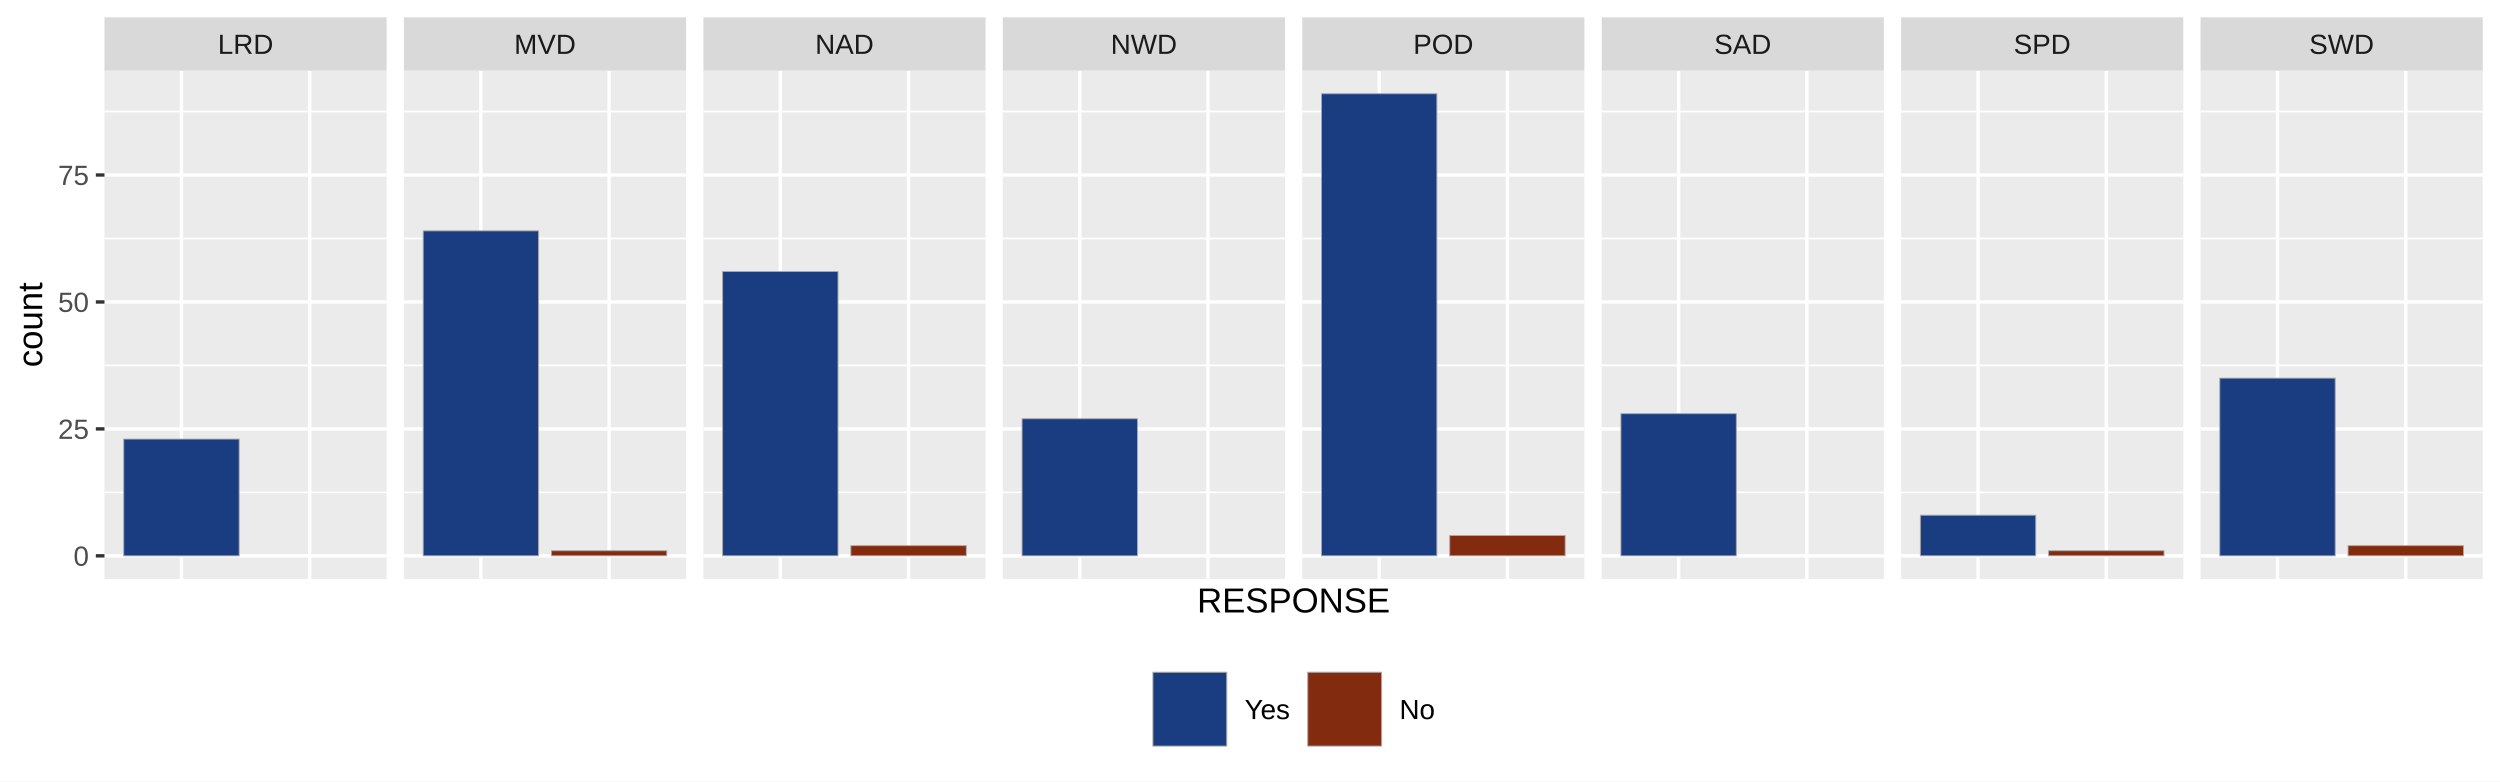
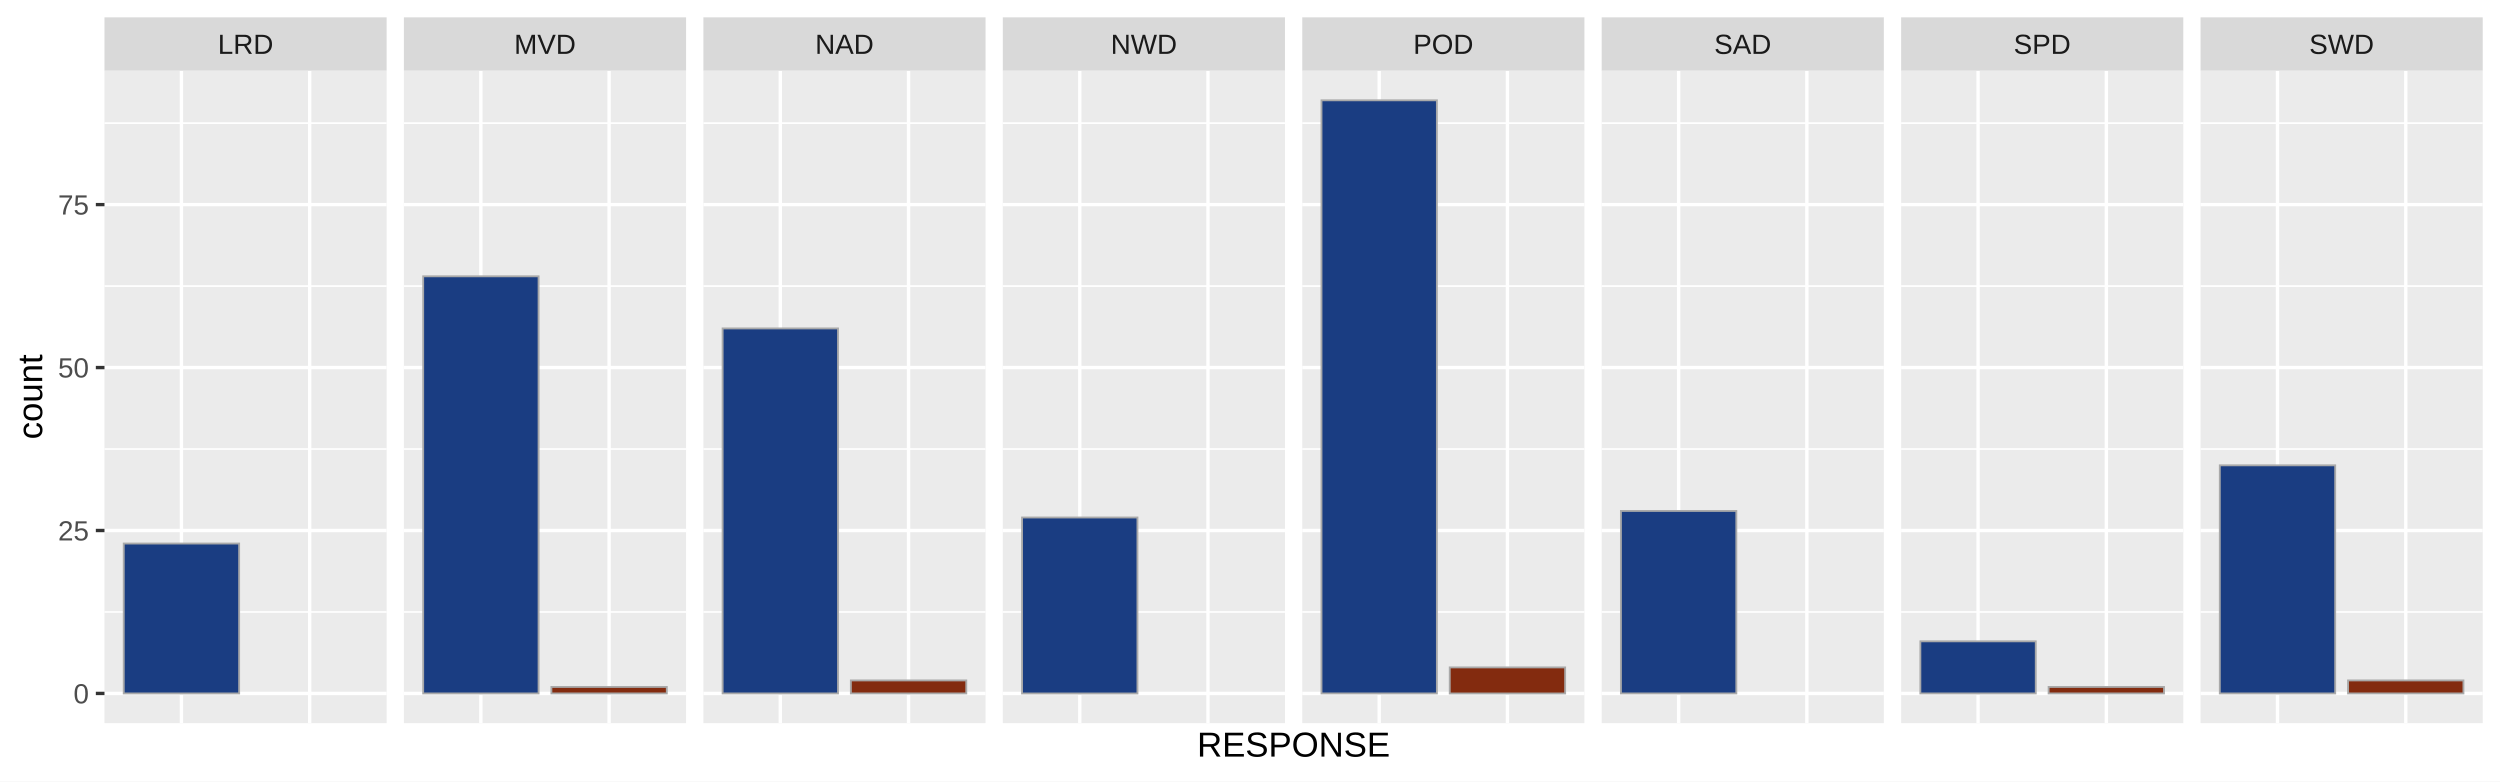
<svg xmlns="http://www.w3.org/2000/svg" width="576.00pt" height="180.00pt" viewBox="0 0 576.00 180.00">
  <g class="svglite">
    <defs>
      <style type="text/css">
    .svglite line, .svglite polyline, .svglite polygon, .svglite path, .svglite rect, .svglite circle {
      fill: none;
      stroke: #000000;
      stroke-linecap: round;
      stroke-linejoin: round;
      stroke-miterlimit: 10.00;
    }
    .svglite text {
      white-space: pre;
    }
    .svglite g.glyphgroup path {
      fill: inherit;
      stroke: none;
    }
  </style>
    </defs>
    <rect width="100%" height="100%" style="stroke: none; fill: #FFFFFF;" />
    <defs>
      <clipPath id="cpMC4wMHw1NzYuMDB8MC4wMHwxODAuMDA=">
        <rect x="0.00" y="0.00" width="576.00" height="180.00" />
      </clipPath>
    </defs>
    <g clip-path="url(#cpMC4wMHw1NzYuMDB8MC4wMHwxODAuMDA=)">
      <rect x="-0" y="0" width="576.00" height="180.00" style="stroke-width: 0.78; stroke: #FFFFFF; fill: #FFFFFF;" />
    </g>
    <defs>
-       <clipPath id="cpMjQuMDd8ODkuMDh8MTYuMjh8MTMzLjM5">
-         <rect x="24.07" y="16.28" width="65.01" height="117.11" />
-       </clipPath>
-     </defs>
-     <g clip-path="url(#cpMjQuMDd8ODkuMDh8MTYuMjh8MTMzLjM5)">
-       <rect x="24.07" y="16.28" width="65.01" height="117.11" style="stroke-width: 0.78; stroke: none; fill: #EBEBEB;" />
-       <polyline points="24.07,113.44 89.08,113.44 " style="stroke-width: 0.39; stroke: #FFFFFF; stroke-linecap: butt;" />
-       <polyline points="24.07,84.19 89.08,84.19 " style="stroke-width: 0.39; stroke: #FFFFFF; stroke-linecap: butt;" />
-       <polyline points="24.07,54.94 89.08,54.94 " style="stroke-width: 0.39; stroke: #FFFFFF; stroke-linecap: butt;" />
-       <polyline points="24.07,25.70 89.08,25.70 " style="stroke-width: 0.39; stroke: #FFFFFF; stroke-linecap: butt;" />
-       <polyline points="24.07,128.06 89.08,128.06 " style="stroke-width: 0.78; stroke: #FFFFFF; stroke-linecap: butt;" />
-       <polyline points="24.07,98.82 89.08,98.82 " style="stroke-width: 0.78; stroke: #FFFFFF; stroke-linecap: butt;" />
-       <polyline points="24.07,69.57 89.08,69.57 " style="stroke-width: 0.78; stroke: #FFFFFF; stroke-linecap: butt;" />
-       <polyline points="24.07,40.32 89.08,40.32 " style="stroke-width: 0.78; stroke: #FFFFFF; stroke-linecap: butt;" />
-       <polyline points="41.80,133.39 41.80,16.28 " style="stroke-width: 0.78; stroke: #FFFFFF; stroke-linecap: butt;" />
-       <polyline points="71.35,133.39 71.35,16.28 " style="stroke-width: 0.78; stroke: #FFFFFF; stroke-linecap: butt;" />
-       <rect x="28.51" y="101.16" width="26.59" height="26.91" style="stroke-width: 0.21; stroke: #A9A9A9; stroke-linecap: butt; stroke-linejoin: miter; fill: #1A3D82;" />
-     </g>
-     <g clip-path="url(#cpMC4wMHw1NzYuMDB8MC4wMHwxODAuMDA=)">
- </g>
-     <defs>
-       <clipPath id="cpOTMuMDZ8MTU4LjA3fDE2LjI4fDEzMy4zOQ==">
-         <rect x="93.06" y="16.28" width="65.01" height="117.11" />
-       </clipPath>
-     </defs>
-     <g clip-path="url(#cpOTMuMDZ8MTU4LjA3fDE2LjI4fDEzMy4zOQ==)">
-       <rect x="93.06" y="16.28" width="65.01" height="117.11" style="stroke-width: 0.78; stroke: none; fill: #EBEBEB;" />
-       <polyline points="93.06,113.44 158.07,113.44 " style="stroke-width: 0.39; stroke: #FFFFFF; stroke-linecap: butt;" />
-       <polyline points="93.06,84.19 158.07,84.19 " style="stroke-width: 0.39; stroke: #FFFFFF; stroke-linecap: butt;" />
-       <polyline points="93.06,54.94 158.07,54.94 " style="stroke-width: 0.39; stroke: #FFFFFF; stroke-linecap: butt;" />
-       <polyline points="93.06,25.70 158.07,25.70 " style="stroke-width: 0.39; stroke: #FFFFFF; stroke-linecap: butt;" />
-       <polyline points="93.06,128.06 158.07,128.06 " style="stroke-width: 0.78; stroke: #FFFFFF; stroke-linecap: butt;" />
-       <polyline points="93.06,98.82 158.07,98.82 " style="stroke-width: 0.78; stroke: #FFFFFF; stroke-linecap: butt;" />
-       <polyline points="93.06,69.57 158.07,69.57 " style="stroke-width: 0.78; stroke: #FFFFFF; stroke-linecap: butt;" />
-       <polyline points="93.06,40.32 158.07,40.32 " style="stroke-width: 0.78; stroke: #FFFFFF; stroke-linecap: butt;" />
-       <polyline points="110.79,133.39 110.79,16.28 " style="stroke-width: 0.78; stroke: #FFFFFF; stroke-linecap: butt;" />
-       <polyline points="140.34,133.39 140.34,16.28 " style="stroke-width: 0.78; stroke: #FFFFFF; stroke-linecap: butt;" />
-       <rect x="97.50" y="53.19" width="26.59" height="74.87" style="stroke-width: 0.21; stroke: #A9A9A9; stroke-linecap: butt; stroke-linejoin: miter; fill: #1A3D82;" />
-       <rect x="127.04" y="126.89" width="26.59" height="1.17" style="stroke-width: 0.21; stroke: #A9A9A9; stroke-linecap: butt; stroke-linejoin: miter; fill: #832B0F;" />
-     </g>
-     <g clip-path="url(#cpMC4wMHw1NzYuMDB8MC4wMHwxODAuMDA=)">
- </g>
-     <defs>
-       <clipPath id="cpMTYyLjA2fDIyNy4wNnwxNi4yOHwxMzMuMzk=">
-         <rect x="162.06" y="16.28" width="65.01" height="117.11" />
-       </clipPath>
-     </defs>
-     <g clip-path="url(#cpMTYyLjA2fDIyNy4wNnwxNi4yOHwxMzMuMzk=)">
-       <rect x="162.06" y="16.28" width="65.01" height="117.11" style="stroke-width: 0.78; stroke: none; fill: #EBEBEB;" />
-       <polyline points="162.06,113.44 227.06,113.44 " style="stroke-width: 0.39; stroke: #FFFFFF; stroke-linecap: butt;" />
-       <polyline points="162.06,84.19 227.06,84.19 " style="stroke-width: 0.39; stroke: #FFFFFF; stroke-linecap: butt;" />
-       <polyline points="162.06,54.94 227.06,54.94 " style="stroke-width: 0.39; stroke: #FFFFFF; stroke-linecap: butt;" />
-       <polyline points="162.06,25.70 227.06,25.70 " style="stroke-width: 0.39; stroke: #FFFFFF; stroke-linecap: butt;" />
-       <polyline points="162.06,128.06 227.06,128.06 " style="stroke-width: 0.78; stroke: #FFFFFF; stroke-linecap: butt;" />
-       <polyline points="162.06,98.82 227.06,98.82 " style="stroke-width: 0.78; stroke: #FFFFFF; stroke-linecap: butt;" />
-       <polyline points="162.06,69.57 227.06,69.57 " style="stroke-width: 0.78; stroke: #FFFFFF; stroke-linecap: butt;" />
-       <polyline points="162.06,40.32 227.06,40.32 " style="stroke-width: 0.78; stroke: #FFFFFF; stroke-linecap: butt;" />
-       <polyline points="179.78,133.39 179.78,16.28 " style="stroke-width: 0.78; stroke: #FFFFFF; stroke-linecap: butt;" />
-       <polyline points="209.33,133.39 209.33,16.28 " style="stroke-width: 0.78; stroke: #FFFFFF; stroke-linecap: butt;" />
-       <rect x="166.49" y="62.55" width="26.59" height="65.51" style="stroke-width: 0.21; stroke: #A9A9A9; stroke-linecap: butt; stroke-linejoin: miter; fill: #1A3D82;" />
-       <rect x="196.04" y="125.72" width="26.59" height="2.34" style="stroke-width: 0.21; stroke: #A9A9A9; stroke-linecap: butt; stroke-linejoin: miter; fill: #832B0F;" />
-     </g>
-     <g clip-path="url(#cpMC4wMHw1NzYuMDB8MC4wMHwxODAuMDA=)">
- </g>
-     <defs>
-       <clipPath id="cpMjMxLjA1fDI5Ni4wNXwxNi4yOHwxMzMuMzk=">
-         <rect x="231.05" y="16.28" width="65.01" height="117.11" />
-       </clipPath>
-     </defs>
-     <g clip-path="url(#cpMjMxLjA1fDI5Ni4wNXwxNi4yOHwxMzMuMzk=)">
-       <rect x="231.05" y="16.28" width="65.01" height="117.11" style="stroke-width: 0.78; stroke: none; fill: #EBEBEB;" />
-       <polyline points="231.05,113.44 296.05,113.44 " style="stroke-width: 0.39; stroke: #FFFFFF; stroke-linecap: butt;" />
-       <polyline points="231.05,84.19 296.05,84.19 " style="stroke-width: 0.39; stroke: #FFFFFF; stroke-linecap: butt;" />
-       <polyline points="231.05,54.94 296.05,54.94 " style="stroke-width: 0.39; stroke: #FFFFFF; stroke-linecap: butt;" />
-       <polyline points="231.05,25.70 296.05,25.70 " style="stroke-width: 0.39; stroke: #FFFFFF; stroke-linecap: butt;" />
-       <polyline points="231.05,128.06 296.05,128.06 " style="stroke-width: 0.78; stroke: #FFFFFF; stroke-linecap: butt;" />
-       <polyline points="231.05,98.82 296.05,98.82 " style="stroke-width: 0.78; stroke: #FFFFFF; stroke-linecap: butt;" />
-       <polyline points="231.05,69.57 296.05,69.57 " style="stroke-width: 0.78; stroke: #FFFFFF; stroke-linecap: butt;" />
-       <polyline points="231.05,40.32 296.05,40.32 " style="stroke-width: 0.78; stroke: #FFFFFF; stroke-linecap: butt;" />
-       <polyline points="248.78,133.39 248.78,16.28 " style="stroke-width: 0.78; stroke: #FFFFFF; stroke-linecap: butt;" />
-       <polyline points="278.32,133.39 278.32,16.28 " style="stroke-width: 0.78; stroke: #FFFFFF; stroke-linecap: butt;" />
-       <rect x="235.48" y="96.48" width="26.59" height="31.59" style="stroke-width: 0.21; stroke: #A9A9A9; stroke-linecap: butt; stroke-linejoin: miter; fill: #1A3D82;" />
-     </g>
-     <g clip-path="url(#cpMC4wMHw1NzYuMDB8MC4wMHwxODAuMDA=)">
- </g>
-     <defs>
-       <clipPath id="cpMzAwLjA0fDM2NS4wNHwxNi4yOHwxMzMuMzk=">
-         <rect x="300.04" y="16.28" width="65.01" height="117.11" />
-       </clipPath>
-     </defs>
-     <g clip-path="url(#cpMzAwLjA0fDM2NS4wNHwxNi4yOHwxMzMuMzk=)">
-       <rect x="300.04" y="16.28" width="65.01" height="117.11" style="stroke-width: 0.78; stroke: none; fill: #EBEBEB;" />
-       <polyline points="300.04,113.44 365.04,113.44 " style="stroke-width: 0.39; stroke: #FFFFFF; stroke-linecap: butt;" />
-       <polyline points="300.04,84.19 365.04,84.19 " style="stroke-width: 0.39; stroke: #FFFFFF; stroke-linecap: butt;" />
-       <polyline points="300.04,54.94 365.04,54.94 " style="stroke-width: 0.39; stroke: #FFFFFF; stroke-linecap: butt;" />
-       <polyline points="300.04,25.70 365.04,25.70 " style="stroke-width: 0.39; stroke: #FFFFFF; stroke-linecap: butt;" />
-       <polyline points="300.04,128.06 365.04,128.06 " style="stroke-width: 0.78; stroke: #FFFFFF; stroke-linecap: butt;" />
-       <polyline points="300.04,98.82 365.04,98.82 " style="stroke-width: 0.78; stroke: #FFFFFF; stroke-linecap: butt;" />
-       <polyline points="300.04,69.57 365.04,69.57 " style="stroke-width: 0.78; stroke: #FFFFFF; stroke-linecap: butt;" />
-       <polyline points="300.04,40.32 365.04,40.32 " style="stroke-width: 0.78; stroke: #FFFFFF; stroke-linecap: butt;" />
-       <polyline points="317.77,133.39 317.77,16.28 " style="stroke-width: 0.78; stroke: #FFFFFF; stroke-linecap: butt;" />
-       <polyline points="347.31,133.39 347.31,16.28 " style="stroke-width: 0.78; stroke: #FFFFFF; stroke-linecap: butt;" />
-       <rect x="304.47" y="21.60" width="26.59" height="106.46" style="stroke-width: 0.21; stroke: #A9A9A9; stroke-linecap: butt; stroke-linejoin: miter; fill: #1A3D82;" />
-       <rect x="334.02" y="123.38" width="26.59" height="4.68" style="stroke-width: 0.21; stroke: #A9A9A9; stroke-linecap: butt; stroke-linejoin: miter; fill: #832B0F;" />
-     </g>
-     <g clip-path="url(#cpMC4wMHw1NzYuMDB8MC4wMHwxODAuMDA=)">
- </g>
-     <defs>
-       <clipPath id="cpMzY5LjAzfDQzNC4wM3wxNi4yOHwxMzMuMzk=">
-         <rect x="369.03" y="16.28" width="65.01" height="117.11" />
-       </clipPath>
-     </defs>
-     <g clip-path="url(#cpMzY5LjAzfDQzNC4wM3wxNi4yOHwxMzMuMzk=)">
-       <rect x="369.03" y="16.28" width="65.01" height="117.11" style="stroke-width: 0.78; stroke: none; fill: #EBEBEB;" />
-       <polyline points="369.03,113.44 434.03,113.44 " style="stroke-width: 0.39; stroke: #FFFFFF; stroke-linecap: butt;" />
-       <polyline points="369.03,84.19 434.03,84.19 " style="stroke-width: 0.39; stroke: #FFFFFF; stroke-linecap: butt;" />
-       <polyline points="369.03,54.94 434.03,54.94 " style="stroke-width: 0.39; stroke: #FFFFFF; stroke-linecap: butt;" />
-       <polyline points="369.03,25.70 434.03,25.70 " style="stroke-width: 0.39; stroke: #FFFFFF; stroke-linecap: butt;" />
-       <polyline points="369.03,128.06 434.03,128.06 " style="stroke-width: 0.78; stroke: #FFFFFF; stroke-linecap: butt;" />
-       <polyline points="369.03,98.82 434.03,98.82 " style="stroke-width: 0.78; stroke: #FFFFFF; stroke-linecap: butt;" />
-       <polyline points="369.03,69.57 434.03,69.57 " style="stroke-width: 0.78; stroke: #FFFFFF; stroke-linecap: butt;" />
-       <polyline points="369.03,40.32 434.03,40.32 " style="stroke-width: 0.78; stroke: #FFFFFF; stroke-linecap: butt;" />
-       <polyline points="386.76,133.39 386.76,16.28 " style="stroke-width: 0.78; stroke: #FFFFFF; stroke-linecap: butt;" />
-       <polyline points="416.30,133.39 416.30,16.28 " style="stroke-width: 0.78; stroke: #FFFFFF; stroke-linecap: butt;" />
-       <rect x="373.46" y="95.31" width="26.59" height="32.76" style="stroke-width: 0.21; stroke: #A9A9A9; stroke-linecap: butt; stroke-linejoin: miter; fill: #1A3D82;" />
-     </g>
-     <g clip-path="url(#cpMC4wMHw1NzYuMDB8MC4wMHwxODAuMDA=)">
- </g>
-     <defs>
-       <clipPath id="cpNDM4LjAyfDUwMy4wMnwxNi4yOHwxMzMuMzk=">
-         <rect x="438.02" y="16.28" width="65.01" height="117.11" />
-       </clipPath>
-     </defs>
-     <g clip-path="url(#cpNDM4LjAyfDUwMy4wMnwxNi4yOHwxMzMuMzk=)">
-       <rect x="438.02" y="16.28" width="65.01" height="117.11" style="stroke-width: 0.78; stroke: none; fill: #EBEBEB;" />
-       <polyline points="438.02,113.44 503.02,113.44 " style="stroke-width: 0.39; stroke: #FFFFFF; stroke-linecap: butt;" />
-       <polyline points="438.02,84.19 503.02,84.19 " style="stroke-width: 0.39; stroke: #FFFFFF; stroke-linecap: butt;" />
-       <polyline points="438.02,54.94 503.02,54.94 " style="stroke-width: 0.39; stroke: #FFFFFF; stroke-linecap: butt;" />
-       <polyline points="438.02,25.70 503.02,25.70 " style="stroke-width: 0.39; stroke: #FFFFFF; stroke-linecap: butt;" />
-       <polyline points="438.02,128.06 503.02,128.06 " style="stroke-width: 0.78; stroke: #FFFFFF; stroke-linecap: butt;" />
-       <polyline points="438.02,98.82 503.02,98.82 " style="stroke-width: 0.78; stroke: #FFFFFF; stroke-linecap: butt;" />
-       <polyline points="438.02,69.57 503.02,69.57 " style="stroke-width: 0.78; stroke: #FFFFFF; stroke-linecap: butt;" />
-       <polyline points="438.02,40.32 503.02,40.32 " style="stroke-width: 0.78; stroke: #FFFFFF; stroke-linecap: butt;" />
-       <polyline points="455.75,133.39 455.75,16.28 " style="stroke-width: 0.78; stroke: #FFFFFF; stroke-linecap: butt;" />
-       <polyline points="485.30,133.39 485.30,16.28 " style="stroke-width: 0.78; stroke: #FFFFFF; stroke-linecap: butt;" />
-       <rect x="442.45" y="118.70" width="26.59" height="9.36" style="stroke-width: 0.21; stroke: #A9A9A9; stroke-linecap: butt; stroke-linejoin: miter; fill: #1A3D82;" />
-       <rect x="472.00" y="126.89" width="26.59" height="1.17" style="stroke-width: 0.21; stroke: #A9A9A9; stroke-linecap: butt; stroke-linejoin: miter; fill: #832B0F;" />
-     </g>
-     <g clip-path="url(#cpMC4wMHw1NzYuMDB8MC4wMHwxODAuMDA=)">
- </g>
-     <defs>
-       <clipPath id="cpNTA3LjAxfDU3Mi4wMXwxNi4yOHwxMzMuMzk=">
-         <rect x="507.01" y="16.28" width="65.01" height="117.11" />
-       </clipPath>
-     </defs>
-     <g clip-path="url(#cpNTA3LjAxfDU3Mi4wMXwxNi4yOHwxMzMuMzk=)">
-       <rect x="507.01" y="16.28" width="65.01" height="117.11" style="stroke-width: 0.78; stroke: none; fill: #EBEBEB;" />
-       <polyline points="507.01,113.44 572.01,113.44 " style="stroke-width: 0.39; stroke: #FFFFFF; stroke-linecap: butt;" />
-       <polyline points="507.01,84.19 572.01,84.19 " style="stroke-width: 0.39; stroke: #FFFFFF; stroke-linecap: butt;" />
-       <polyline points="507.01,54.94 572.01,54.94 " style="stroke-width: 0.39; stroke: #FFFFFF; stroke-linecap: butt;" />
-       <polyline points="507.01,25.70 572.01,25.70 " style="stroke-width: 0.39; stroke: #FFFFFF; stroke-linecap: butt;" />
-       <polyline points="507.01,128.06 572.01,128.06 " style="stroke-width: 0.78; stroke: #FFFFFF; stroke-linecap: butt;" />
-       <polyline points="507.01,98.82 572.01,98.82 " style="stroke-width: 0.78; stroke: #FFFFFF; stroke-linecap: butt;" />
-       <polyline points="507.01,69.57 572.01,69.57 " style="stroke-width: 0.78; stroke: #FFFFFF; stroke-linecap: butt;" />
-       <polyline points="507.01,40.32 572.01,40.32 " style="stroke-width: 0.78; stroke: #FFFFFF; stroke-linecap: butt;" />
-       <polyline points="524.74,133.39 524.74,16.28 " style="stroke-width: 0.78; stroke: #FFFFFF; stroke-linecap: butt;" />
-       <polyline points="554.29,133.39 554.29,16.28 " style="stroke-width: 0.78; stroke: #FFFFFF; stroke-linecap: butt;" />
-       <rect x="511.44" y="87.12" width="26.59" height="40.95" style="stroke-width: 0.21; stroke: #A9A9A9; stroke-linecap: butt; stroke-linejoin: miter; fill: #1A3D82;" />
-       <rect x="540.99" y="125.72" width="26.59" height="2.34" style="stroke-width: 0.21; stroke: #A9A9A9; stroke-linecap: butt; stroke-linejoin: miter; fill: #832B0F;" />
+       <clipPath id="cpMjQuMDd8ODkuMDh8MTYuMjh8MTY2LjYx">
+         <rect x="24.07" y="16.28" width="65.01" height="150.33" />
+       </clipPath>
+     </defs>
+     <g clip-path="url(#cpMjQuMDd8ODkuMDh8MTYuMjh8MTY2LjYx)">
+       <rect x="24.07" y="16.28" width="65.01" height="150.33" style="stroke-width: 0.78; stroke: none; fill: #EBEBEB;" />
+       <polyline points="24.07,141.00 89.08,141.00 " style="stroke-width: 0.39; stroke: #FFFFFF; stroke-linecap: butt;" />
+       <polyline points="24.07,103.46 89.08,103.46 " style="stroke-width: 0.39; stroke: #FFFFFF; stroke-linecap: butt;" />
+       <polyline points="24.07,65.91 89.08,65.91 " style="stroke-width: 0.39; stroke: #FFFFFF; stroke-linecap: butt;" />
+       <polyline points="24.07,28.37 89.08,28.37 " style="stroke-width: 0.39; stroke: #FFFFFF; stroke-linecap: butt;" />
+       <polyline points="24.07,159.77 89.08,159.77 " style="stroke-width: 0.78; stroke: #FFFFFF; stroke-linecap: butt;" />
+       <polyline points="24.07,122.23 89.08,122.23 " style="stroke-width: 0.78; stroke: #FFFFFF; stroke-linecap: butt;" />
+       <polyline points="24.07,84.69 89.08,84.69 " style="stroke-width: 0.78; stroke: #FFFFFF; stroke-linecap: butt;" />
+       <polyline points="24.07,47.14 89.08,47.14 " style="stroke-width: 0.78; stroke: #FFFFFF; stroke-linecap: butt;" />
+       <polyline points="41.80,166.61 41.80,16.28 " style="stroke-width: 0.78; stroke: #FFFFFF; stroke-linecap: butt;" />
+       <polyline points="71.35,166.61 71.35,16.28 " style="stroke-width: 0.78; stroke: #FFFFFF; stroke-linecap: butt;" />
+       <rect x="28.51" y="125.23" width="26.59" height="34.54" style="stroke-width: 0.43; stroke: #A9A9A9; stroke-linecap: butt; stroke-linejoin: miter; fill: #1A3D82;" />
+     </g>
+     <g clip-path="url(#cpMC4wMHw1NzYuMDB8MC4wMHwxODAuMDA=)">
+ </g>
+     <defs>
+       <clipPath id="cpOTMuMDZ8MTU4LjA3fDE2LjI4fDE2Ni42MQ==">
+         <rect x="93.06" y="16.28" width="65.01" height="150.33" />
+       </clipPath>
+     </defs>
+     <g clip-path="url(#cpOTMuMDZ8MTU4LjA3fDE2LjI4fDE2Ni42MQ==)">
+       <rect x="93.06" y="16.28" width="65.01" height="150.33" style="stroke-width: 0.78; stroke: none; fill: #EBEBEB;" />
+       <polyline points="93.06,141.00 158.07,141.00 " style="stroke-width: 0.39; stroke: #FFFFFF; stroke-linecap: butt;" />
+       <polyline points="93.06,103.46 158.07,103.46 " style="stroke-width: 0.39; stroke: #FFFFFF; stroke-linecap: butt;" />
+       <polyline points="93.06,65.91 158.07,65.91 " style="stroke-width: 0.39; stroke: #FFFFFF; stroke-linecap: butt;" />
+       <polyline points="93.06,28.37 158.07,28.37 " style="stroke-width: 0.39; stroke: #FFFFFF; stroke-linecap: butt;" />
+       <polyline points="93.06,159.77 158.07,159.77 " style="stroke-width: 0.78; stroke: #FFFFFF; stroke-linecap: butt;" />
+       <polyline points="93.06,122.23 158.07,122.23 " style="stroke-width: 0.78; stroke: #FFFFFF; stroke-linecap: butt;" />
+       <polyline points="93.06,84.69 158.07,84.69 " style="stroke-width: 0.78; stroke: #FFFFFF; stroke-linecap: butt;" />
+       <polyline points="93.06,47.14 158.07,47.14 " style="stroke-width: 0.78; stroke: #FFFFFF; stroke-linecap: butt;" />
+       <polyline points="110.79,166.61 110.79,16.28 " style="stroke-width: 0.78; stroke: #FFFFFF; stroke-linecap: butt;" />
+       <polyline points="140.34,166.61 140.34,16.28 " style="stroke-width: 0.78; stroke: #FFFFFF; stroke-linecap: butt;" />
+       <rect x="97.50" y="63.66" width="26.59" height="96.11" style="stroke-width: 0.43; stroke: #A9A9A9; stroke-linecap: butt; stroke-linejoin: miter; fill: #1A3D82;" />
+       <rect x="127.04" y="158.27" width="26.59" height="1.50" style="stroke-width: 0.43; stroke: #A9A9A9; stroke-linecap: butt; stroke-linejoin: miter; fill: #832B0F;" />
+     </g>
+     <g clip-path="url(#cpMC4wMHw1NzYuMDB8MC4wMHwxODAuMDA=)">
+ </g>
+     <defs>
+       <clipPath id="cpMTYyLjA2fDIyNy4wNnwxNi4yOHwxNjYuNjE=">
+         <rect x="162.06" y="16.28" width="65.01" height="150.33" />
+       </clipPath>
+     </defs>
+     <g clip-path="url(#cpMTYyLjA2fDIyNy4wNnwxNi4yOHwxNjYuNjE=)">
+       <rect x="162.06" y="16.28" width="65.01" height="150.33" style="stroke-width: 0.78; stroke: none; fill: #EBEBEB;" />
+       <polyline points="162.06,141.00 227.06,141.00 " style="stroke-width: 0.39; stroke: #FFFFFF; stroke-linecap: butt;" />
+       <polyline points="162.06,103.46 227.06,103.46 " style="stroke-width: 0.39; stroke: #FFFFFF; stroke-linecap: butt;" />
+       <polyline points="162.06,65.91 227.06,65.91 " style="stroke-width: 0.39; stroke: #FFFFFF; stroke-linecap: butt;" />
+       <polyline points="162.06,28.37 227.06,28.37 " style="stroke-width: 0.39; stroke: #FFFFFF; stroke-linecap: butt;" />
+       <polyline points="162.06,159.77 227.06,159.77 " style="stroke-width: 0.78; stroke: #FFFFFF; stroke-linecap: butt;" />
+       <polyline points="162.06,122.23 227.06,122.23 " style="stroke-width: 0.78; stroke: #FFFFFF; stroke-linecap: butt;" />
+       <polyline points="162.06,84.69 227.06,84.69 " style="stroke-width: 0.78; stroke: #FFFFFF; stroke-linecap: butt;" />
+       <polyline points="162.06,47.14 227.06,47.14 " style="stroke-width: 0.78; stroke: #FFFFFF; stroke-linecap: butt;" />
+       <polyline points="179.78,166.61 179.78,16.28 " style="stroke-width: 0.78; stroke: #FFFFFF; stroke-linecap: butt;" />
+       <polyline points="209.33,166.61 209.33,16.28 " style="stroke-width: 0.78; stroke: #FFFFFF; stroke-linecap: butt;" />
+       <rect x="166.49" y="75.67" width="26.59" height="84.10" style="stroke-width: 0.43; stroke: #A9A9A9; stroke-linecap: butt; stroke-linejoin: miter; fill: #1A3D82;" />
+       <rect x="196.04" y="156.77" width="26.59" height="3.00" style="stroke-width: 0.43; stroke: #A9A9A9; stroke-linecap: butt; stroke-linejoin: miter; fill: #832B0F;" />
+     </g>
+     <g clip-path="url(#cpMC4wMHw1NzYuMDB8MC4wMHwxODAuMDA=)">
+ </g>
+     <defs>
+       <clipPath id="cpMjMxLjA1fDI5Ni4wNXwxNi4yOHwxNjYuNjE=">
+         <rect x="231.05" y="16.28" width="65.01" height="150.33" />
+       </clipPath>
+     </defs>
+     <g clip-path="url(#cpMjMxLjA1fDI5Ni4wNXwxNi4yOHwxNjYuNjE=)">
+       <rect x="231.05" y="16.28" width="65.01" height="150.33" style="stroke-width: 0.78; stroke: none; fill: #EBEBEB;" />
+       <polyline points="231.05,141.00 296.05,141.00 " style="stroke-width: 0.39; stroke: #FFFFFF; stroke-linecap: butt;" />
+       <polyline points="231.05,103.46 296.05,103.46 " style="stroke-width: 0.39; stroke: #FFFFFF; stroke-linecap: butt;" />
+       <polyline points="231.05,65.91 296.05,65.91 " style="stroke-width: 0.39; stroke: #FFFFFF; stroke-linecap: butt;" />
+       <polyline points="231.05,28.37 296.05,28.37 " style="stroke-width: 0.39; stroke: #FFFFFF; stroke-linecap: butt;" />
+       <polyline points="231.05,159.77 296.05,159.77 " style="stroke-width: 0.78; stroke: #FFFFFF; stroke-linecap: butt;" />
+       <polyline points="231.05,122.23 296.05,122.23 " style="stroke-width: 0.78; stroke: #FFFFFF; stroke-linecap: butt;" />
+       <polyline points="231.05,84.69 296.05,84.69 " style="stroke-width: 0.78; stroke: #FFFFFF; stroke-linecap: butt;" />
+       <polyline points="231.05,47.14 296.05,47.14 " style="stroke-width: 0.78; stroke: #FFFFFF; stroke-linecap: butt;" />
+       <polyline points="248.78,166.61 248.78,16.28 " style="stroke-width: 0.78; stroke: #FFFFFF; stroke-linecap: butt;" />
+       <polyline points="278.32,166.61 278.32,16.28 " style="stroke-width: 0.78; stroke: #FFFFFF; stroke-linecap: butt;" />
+       <rect x="235.48" y="119.23" width="26.59" height="40.55" style="stroke-width: 0.43; stroke: #A9A9A9; stroke-linecap: butt; stroke-linejoin: miter; fill: #1A3D82;" />
+     </g>
+     <g clip-path="url(#cpMC4wMHw1NzYuMDB8MC4wMHwxODAuMDA=)">
+ </g>
+     <defs>
+       <clipPath id="cpMzAwLjA0fDM2NS4wNHwxNi4yOHwxNjYuNjE=">
+         <rect x="300.04" y="16.28" width="65.01" height="150.33" />
+       </clipPath>
+     </defs>
+     <g clip-path="url(#cpMzAwLjA0fDM2NS4wNHwxNi4yOHwxNjYuNjE=)">
+       <rect x="300.04" y="16.28" width="65.01" height="150.33" style="stroke-width: 0.78; stroke: none; fill: #EBEBEB;" />
+       <polyline points="300.04,141.00 365.04,141.00 " style="stroke-width: 0.39; stroke: #FFFFFF; stroke-linecap: butt;" />
+       <polyline points="300.04,103.46 365.04,103.46 " style="stroke-width: 0.39; stroke: #FFFFFF; stroke-linecap: butt;" />
+       <polyline points="300.04,65.91 365.04,65.91 " style="stroke-width: 0.39; stroke: #FFFFFF; stroke-linecap: butt;" />
+       <polyline points="300.04,28.37 365.04,28.37 " style="stroke-width: 0.39; stroke: #FFFFFF; stroke-linecap: butt;" />
+       <polyline points="300.04,159.77 365.04,159.77 " style="stroke-width: 0.78; stroke: #FFFFFF; stroke-linecap: butt;" />
+       <polyline points="300.04,122.23 365.04,122.23 " style="stroke-width: 0.78; stroke: #FFFFFF; stroke-linecap: butt;" />
+       <polyline points="300.04,84.69 365.04,84.69 " style="stroke-width: 0.78; stroke: #FFFFFF; stroke-linecap: butt;" />
+       <polyline points="300.04,47.14 365.04,47.14 " style="stroke-width: 0.78; stroke: #FFFFFF; stroke-linecap: butt;" />
+       <polyline points="317.77,166.61 317.77,16.28 " style="stroke-width: 0.78; stroke: #FFFFFF; stroke-linecap: butt;" />
+       <polyline points="347.31,166.61 347.31,16.28 " style="stroke-width: 0.78; stroke: #FFFFFF; stroke-linecap: butt;" />
+       <rect x="304.47" y="23.11" width="26.59" height="136.66" style="stroke-width: 0.43; stroke: #A9A9A9; stroke-linecap: butt; stroke-linejoin: miter; fill: #1A3D82;" />
+       <rect x="334.02" y="153.77" width="26.59" height="6.01" style="stroke-width: 0.43; stroke: #A9A9A9; stroke-linecap: butt; stroke-linejoin: miter; fill: #832B0F;" />
+     </g>
+     <g clip-path="url(#cpMC4wMHw1NzYuMDB8MC4wMHwxODAuMDA=)">
+ </g>
+     <defs>
+       <clipPath id="cpMzY5LjAzfDQzNC4wM3wxNi4yOHwxNjYuNjE=">
+         <rect x="369.03" y="16.28" width="65.01" height="150.33" />
+       </clipPath>
+     </defs>
+     <g clip-path="url(#cpMzY5LjAzfDQzNC4wM3wxNi4yOHwxNjYuNjE=)">
+       <rect x="369.03" y="16.28" width="65.01" height="150.33" style="stroke-width: 0.78; stroke: none; fill: #EBEBEB;" />
+       <polyline points="369.03,141.00 434.03,141.00 " style="stroke-width: 0.39; stroke: #FFFFFF; stroke-linecap: butt;" />
+       <polyline points="369.03,103.46 434.03,103.46 " style="stroke-width: 0.39; stroke: #FFFFFF; stroke-linecap: butt;" />
+       <polyline points="369.03,65.91 434.03,65.91 " style="stroke-width: 0.39; stroke: #FFFFFF; stroke-linecap: butt;" />
+       <polyline points="369.03,28.37 434.03,28.37 " style="stroke-width: 0.39; stroke: #FFFFFF; stroke-linecap: butt;" />
+       <polyline points="369.03,159.77 434.03,159.77 " style="stroke-width: 0.78; stroke: #FFFFFF; stroke-linecap: butt;" />
+       <polyline points="369.03,122.23 434.03,122.23 " style="stroke-width: 0.78; stroke: #FFFFFF; stroke-linecap: butt;" />
+       <polyline points="369.03,84.69 434.03,84.69 " style="stroke-width: 0.78; stroke: #FFFFFF; stroke-linecap: butt;" />
+       <polyline points="369.03,47.14 434.03,47.14 " style="stroke-width: 0.78; stroke: #FFFFFF; stroke-linecap: butt;" />
+       <polyline points="386.76,166.61 386.76,16.28 " style="stroke-width: 0.78; stroke: #FFFFFF; stroke-linecap: butt;" />
+       <polyline points="416.30,166.61 416.30,16.28 " style="stroke-width: 0.78; stroke: #FFFFFF; stroke-linecap: butt;" />
+       <rect x="373.46" y="117.72" width="26.59" height="42.05" style="stroke-width: 0.43; stroke: #A9A9A9; stroke-linecap: butt; stroke-linejoin: miter; fill: #1A3D82;" />
+     </g>
+     <g clip-path="url(#cpMC4wMHw1NzYuMDB8MC4wMHwxODAuMDA=)">
+ </g>
+     <defs>
+       <clipPath id="cpNDM4LjAyfDUwMy4wMnwxNi4yOHwxNjYuNjE=">
+         <rect x="438.02" y="16.28" width="65.01" height="150.33" />
+       </clipPath>
+     </defs>
+     <g clip-path="url(#cpNDM4LjAyfDUwMy4wMnwxNi4yOHwxNjYuNjE=)">
+       <rect x="438.02" y="16.28" width="65.01" height="150.33" style="stroke-width: 0.78; stroke: none; fill: #EBEBEB;" />
+       <polyline points="438.02,141.00 503.02,141.00 " style="stroke-width: 0.39; stroke: #FFFFFF; stroke-linecap: butt;" />
+       <polyline points="438.02,103.46 503.02,103.46 " style="stroke-width: 0.39; stroke: #FFFFFF; stroke-linecap: butt;" />
+       <polyline points="438.02,65.91 503.02,65.91 " style="stroke-width: 0.39; stroke: #FFFFFF; stroke-linecap: butt;" />
+       <polyline points="438.02,28.37 503.02,28.37 " style="stroke-width: 0.39; stroke: #FFFFFF; stroke-linecap: butt;" />
+       <polyline points="438.02,159.77 503.02,159.77 " style="stroke-width: 0.78; stroke: #FFFFFF; stroke-linecap: butt;" />
+       <polyline points="438.02,122.23 503.02,122.23 " style="stroke-width: 0.78; stroke: #FFFFFF; stroke-linecap: butt;" />
+       <polyline points="438.02,84.69 503.02,84.69 " style="stroke-width: 0.78; stroke: #FFFFFF; stroke-linecap: butt;" />
+       <polyline points="438.02,47.14 503.02,47.14 " style="stroke-width: 0.78; stroke: #FFFFFF; stroke-linecap: butt;" />
+       <polyline points="455.75,166.61 455.75,16.28 " style="stroke-width: 0.78; stroke: #FFFFFF; stroke-linecap: butt;" />
+       <polyline points="485.30,166.61 485.30,16.28 " style="stroke-width: 0.78; stroke: #FFFFFF; stroke-linecap: butt;" />
+       <rect x="442.45" y="147.76" width="26.59" height="12.01" style="stroke-width: 0.43; stroke: #A9A9A9; stroke-linecap: butt; stroke-linejoin: miter; fill: #1A3D82;" />
+       <rect x="472.00" y="158.27" width="26.59" height="1.50" style="stroke-width: 0.43; stroke: #A9A9A9; stroke-linecap: butt; stroke-linejoin: miter; fill: #832B0F;" />
+     </g>
+     <g clip-path="url(#cpMC4wMHw1NzYuMDB8MC4wMHwxODAuMDA=)">
+ </g>
+     <defs>
+       <clipPath id="cpNTA3LjAxfDU3Mi4wMXwxNi4yOHwxNjYuNjE=">
+         <rect x="507.01" y="16.28" width="65.01" height="150.33" />
+       </clipPath>
+     </defs>
+     <g clip-path="url(#cpNTA3LjAxfDU3Mi4wMXwxNi4yOHwxNjYuNjE=)">
+       <rect x="507.01" y="16.28" width="65.01" height="150.33" style="stroke-width: 0.78; stroke: none; fill: #EBEBEB;" />
+       <polyline points="507.01,141.00 572.01,141.00 " style="stroke-width: 0.39; stroke: #FFFFFF; stroke-linecap: butt;" />
+       <polyline points="507.01,103.46 572.01,103.46 " style="stroke-width: 0.39; stroke: #FFFFFF; stroke-linecap: butt;" />
+       <polyline points="507.01,65.91 572.01,65.91 " style="stroke-width: 0.39; stroke: #FFFFFF; stroke-linecap: butt;" />
+       <polyline points="507.01,28.37 572.01,28.37 " style="stroke-width: 0.39; stroke: #FFFFFF; stroke-linecap: butt;" />
+       <polyline points="507.01,159.77 572.01,159.77 " style="stroke-width: 0.78; stroke: #FFFFFF; stroke-linecap: butt;" />
+       <polyline points="507.01,122.23 572.01,122.23 " style="stroke-width: 0.78; stroke: #FFFFFF; stroke-linecap: butt;" />
+       <polyline points="507.01,84.69 572.01,84.69 " style="stroke-width: 0.78; stroke: #FFFFFF; stroke-linecap: butt;" />
+       <polyline points="507.01,47.14 572.01,47.14 " style="stroke-width: 0.78; stroke: #FFFFFF; stroke-linecap: butt;" />
+       <polyline points="524.74,166.61 524.74,16.28 " style="stroke-width: 0.78; stroke: #FFFFFF; stroke-linecap: butt;" />
+       <polyline points="554.29,166.61 554.29,16.28 " style="stroke-width: 0.78; stroke: #FFFFFF; stroke-linecap: butt;" />
+       <rect x="511.44" y="107.21" width="26.59" height="52.56" style="stroke-width: 0.43; stroke: #A9A9A9; stroke-linecap: butt; stroke-linejoin: miter; fill: #1A3D82;" />
+       <rect x="540.99" y="156.77" width="26.59" height="3.00" style="stroke-width: 0.43; stroke: #A9A9A9; stroke-linecap: butt; stroke-linejoin: miter; fill: #832B0F;" />
    </g>
    <g clip-path="url(#cpMC4wMHw1NzYuMDB8MC4wMHwxODAuMDA=)">
</g>
    <defs>
      <clipPath id="cpMjQuMDd8ODkuMDh8My45OXwxNi4yOA==">
        <rect x="24.07" y="3.99" width="65.01" height="12.29" />
      </clipPath>
    </defs>
    <g clip-path="url(#cpMjQuMDd8ODkuMDh8My45OXwxNi4yOA==)">
      <rect x="24.07" y="3.99" width="65.01" height="12.29" style="stroke-width: 0.78; stroke: none; fill: #D9D9D9;" />
      <text x="56.58" y="12.42" text-anchor="middle" style="font-size: 6.40px;fill: #1A1A1A; font-family: &quot;Arial&quot;;" textLength="12.77px" lengthAdjust="spacingAndGlyphs">LRD</text>
    </g>
    <g clip-path="url(#cpMC4wMHw1NzYuMDB8MC4wMHwxODAuMDA=)">
</g>
    <defs>
      <clipPath id="cpOTMuMDZ8MTU4LjA3fDMuOTl8MTYuMjg=">
        <rect x="93.06" y="3.99" width="65.01" height="12.29" />
      </clipPath>
    </defs>
    <g clip-path="url(#cpOTMuMDZ8MTU4LjA3fDMuOTl8MTYuMjg=)">
      <rect x="93.06" y="3.99" width="65.01" height="12.29" style="stroke-width: 0.78; stroke: none; fill: #D9D9D9;" />
      <text x="125.57" y="12.42" text-anchor="middle" style="font-size: 6.40px;fill: #1A1A1A; font-family: &quot;Arial&quot;;" textLength="14.20px" lengthAdjust="spacingAndGlyphs">MVD</text>
    </g>
    <g clip-path="url(#cpMC4wMHw1NzYuMDB8MC4wMHwxODAuMDA=)">
</g>
    <defs>
      <clipPath id="cpMTYyLjA2fDIyNy4wNnwzLjk5fDE2LjI4">
        <rect x="162.06" y="3.99" width="65.01" height="12.29" />
      </clipPath>
    </defs>
    <g clip-path="url(#cpMTYyLjA2fDIyNy4wNnwzLjk5fDE2LjI4)">
      <rect x="162.06" y="3.99" width="65.01" height="12.29" style="stroke-width: 0.78; stroke: none; fill: #D9D9D9;" />
      <text x="194.56" y="12.42" text-anchor="middle" style="font-size: 6.40px;fill: #1A1A1A; font-family: &quot;Arial&quot;;" textLength="13.48px" lengthAdjust="spacingAndGlyphs">NAD</text>
    </g>
    <g clip-path="url(#cpMC4wMHw1NzYuMDB8MC4wMHwxODAuMDA=)">
</g>
    <defs>
      <clipPath id="cpMjMxLjA1fDI5Ni4wNXwzLjk5fDE2LjI4">
        <rect x="231.05" y="3.99" width="65.01" height="12.29" />
      </clipPath>
    </defs>
    <g clip-path="url(#cpMjMxLjA1fDI5Ni4wNXwzLjk5fDE2LjI4)">
      <rect x="231.05" y="3.99" width="65.01" height="12.29" style="stroke-width: 0.78; stroke: none; fill: #D9D9D9;" />
      <text x="263.55" y="12.42" text-anchor="middle" style="font-size: 6.40px;fill: #1A1A1A; font-family: &quot;Arial&quot;;" textLength="15.25px" lengthAdjust="spacingAndGlyphs">NWD</text>
    </g>
    <g clip-path="url(#cpMC4wMHw1NzYuMDB8MC4wMHwxODAuMDA=)">
</g>
    <defs>
      <clipPath id="cpMzAwLjA0fDM2NS4wNHwzLjk5fDE2LjI4">
        <rect x="300.04" y="3.99" width="65.01" height="12.29" />
      </clipPath>
    </defs>
    <g clip-path="url(#cpMzAwLjA0fDM2NS4wNHwzLjk5fDE2LjI4)">
      <rect x="300.04" y="3.99" width="65.01" height="12.29" style="stroke-width: 0.78; stroke: none; fill: #D9D9D9;" />
      <text x="332.54" y="12.42" text-anchor="middle" style="font-size: 6.40px;fill: #1A1A1A; font-family: &quot;Arial&quot;;" textLength="13.84px" lengthAdjust="spacingAndGlyphs">POD</text>
    </g>
    <g clip-path="url(#cpMC4wMHw1NzYuMDB8MC4wMHwxODAuMDA=)">
</g>
    <defs>
      <clipPath id="cpMzY5LjAzfDQzNC4wM3wzLjk5fDE2LjI4">
        <rect x="369.03" y="3.99" width="65.01" height="12.29" />
      </clipPath>
    </defs>
    <g clip-path="url(#cpMzY5LjAzfDQzNC4wM3wzLjk5fDE2LjI4)">
      <rect x="369.03" y="3.99" width="65.01" height="12.29" style="stroke-width: 0.78; stroke: none; fill: #D9D9D9;" />
      <text x="401.53" y="12.42" text-anchor="middle" style="font-size: 6.40px;fill: #1A1A1A; font-family: &quot;Arial&quot;;" textLength="13.14px" lengthAdjust="spacingAndGlyphs">SAD</text>
    </g>
    <g clip-path="url(#cpMC4wMHw1NzYuMDB8MC4wMHwxODAuMDA=)">
</g>
    <defs>
      <clipPath id="cpNDM4LjAyfDUwMy4wMnwzLjk5fDE2LjI4">
        <rect x="438.02" y="3.99" width="65.01" height="12.29" />
      </clipPath>
    </defs>
    <g clip-path="url(#cpNDM4LjAyfDUwMy4wMnwzLjk5fDE2LjI4)">
      <rect x="438.02" y="3.99" width="65.01" height="12.29" style="stroke-width: 0.78; stroke: none; fill: #D9D9D9;" />
      <text x="470.52" y="12.42" text-anchor="middle" style="font-size: 6.40px;fill: #1A1A1A; font-family: &quot;Arial&quot;;" textLength="13.14px" lengthAdjust="spacingAndGlyphs">SPD</text>
    </g>
    <g clip-path="url(#cpMC4wMHw1NzYuMDB8MC4wMHwxODAuMDA=)">
</g>
    <defs>
      <clipPath id="cpNTA3LjAxfDU3Mi4wMXwzLjk5fDE2LjI4">
        <rect x="507.01" y="3.99" width="65.01" height="12.29" />
      </clipPath>
    </defs>
    <g clip-path="url(#cpNTA3LjAxfDU3Mi4wMXwzLjk5fDE2LjI4)">
      <rect x="507.01" y="3.99" width="65.01" height="12.29" style="stroke-width: 0.78; stroke: none; fill: #D9D9D9;" />
      <text x="539.51" y="12.42" text-anchor="middle" style="font-size: 6.40px;fill: #1A1A1A; font-family: &quot;Arial&quot;;" textLength="14.91px" lengthAdjust="spacingAndGlyphs">SWD</text>
    </g>
    <g clip-path="url(#cpMC4wMHw1NzYuMDB8MC4wMHwxODAuMDA=)">
-       <text x="20.49" y="130.35" text-anchor="end" style="font-size: 6.40px;fill: #4D4D4D; font-family: &quot;Arial&quot;;" textLength="3.55px" lengthAdjust="spacingAndGlyphs">0</text>
-       <text x="20.49" y="101.11" text-anchor="end" style="font-size: 6.40px;fill: #4D4D4D; font-family: &quot;Arial&quot;;" textLength="7.09px" lengthAdjust="spacingAndGlyphs">25</text>
-       <text x="20.49" y="71.86" text-anchor="end" style="font-size: 6.40px;fill: #4D4D4D; font-family: &quot;Arial&quot;;" textLength="7.09px" lengthAdjust="spacingAndGlyphs">50</text>
-       <text x="20.49" y="42.61" text-anchor="end" style="font-size: 6.40px;fill: #4D4D4D; font-family: &quot;Arial&quot;;" textLength="7.09px" lengthAdjust="spacingAndGlyphs">75</text>
-       <polyline points="22.08,128.06 24.07,128.06 " style="stroke-width: 0.78; stroke: #333333; stroke-linecap: butt;" />
-       <polyline points="22.08,98.82 24.07,98.82 " style="stroke-width: 0.78; stroke: #333333; stroke-linecap: butt;" />
-       <polyline points="22.08,69.57 24.07,69.57 " style="stroke-width: 0.78; stroke: #333333; stroke-linecap: butt;" />
-       <polyline points="22.08,40.32 24.07,40.32 " style="stroke-width: 0.78; stroke: #333333; stroke-linecap: butt;" />
-       <text x="298.04" y="141.11" text-anchor="middle" style="font-size: 8.00px; font-family: &quot;Arial&quot;;" textLength="44.50px" lengthAdjust="spacingAndGlyphs">RESPONSE</text>
-       <text transform="translate(9.72,74.83) rotate(-90)" text-anchor="middle" style="font-size: 8.00px; font-family: &quot;Arial&quot;;" textLength="19.58px" lengthAdjust="spacingAndGlyphs">count</text>
-       <rect x="261.51" y="150.76" width="73.06" height="25.25" style="stroke-width: 0.78; stroke: none; fill: #FFFFFF;" />
-       <rect x="265.50" y="154.75" width="17.28" height="17.28" style="stroke-width: 0.78; stroke: none; fill: #EBEBEB;" />
-       <rect x="265.64" y="154.89" width="17.00" height="17.00" style="stroke-width: 0.21; stroke: #A9A9A9; stroke-linecap: butt; stroke-linejoin: miter; fill: #1A3D82;" />
-       <rect x="301.17" y="154.75" width="17.28" height="17.28" style="stroke-width: 0.78; stroke: none; fill: #EBEBEB;" />
-       <rect x="301.31" y="154.89" width="17.00" height="17.00" style="stroke-width: 0.21; stroke: #A9A9A9; stroke-linecap: butt; stroke-linejoin: miter; fill: #832B0F;" />
-       <text x="286.76" y="165.68" style="font-size: 6.40px; font-family: &quot;Arial&quot;;" textLength="10.42px" lengthAdjust="spacingAndGlyphs">Yes</text>
-       <text x="322.43" y="165.68" style="font-size: 6.40px; font-family: &quot;Arial&quot;;" textLength="8.16px" lengthAdjust="spacingAndGlyphs">No</text>
+       <text x="20.49" y="162.06" text-anchor="end" style="font-size: 6.40px;fill: #4D4D4D; font-family: &quot;Arial&quot;;" textLength="3.55px" lengthAdjust="spacingAndGlyphs">0</text>
+       <text x="20.49" y="124.52" text-anchor="end" style="font-size: 6.40px;fill: #4D4D4D; font-family: &quot;Arial&quot;;" textLength="7.09px" lengthAdjust="spacingAndGlyphs">25</text>
+       <text x="20.49" y="86.97" text-anchor="end" style="font-size: 6.40px;fill: #4D4D4D; font-family: &quot;Arial&quot;;" textLength="7.09px" lengthAdjust="spacingAndGlyphs">50</text>
+       <text x="20.49" y="49.43" text-anchor="end" style="font-size: 6.40px;fill: #4D4D4D; font-family: &quot;Arial&quot;;" textLength="7.09px" lengthAdjust="spacingAndGlyphs">75</text>
+       <polyline points="22.08,159.77 24.07,159.77 " style="stroke-width: 0.78; stroke: #333333; stroke-linecap: butt;" />
+       <polyline points="22.08,122.23 24.07,122.23 " style="stroke-width: 0.78; stroke: #333333; stroke-linecap: butt;" />
+       <polyline points="22.08,84.69 24.07,84.69 " style="stroke-width: 0.78; stroke: #333333; stroke-linecap: butt;" />
+       <polyline points="22.08,47.14 24.07,47.14 " style="stroke-width: 0.78; stroke: #333333; stroke-linecap: butt;" />
+       <text x="298.04" y="174.33" text-anchor="middle" style="font-size: 8.00px; font-family: &quot;Arial&quot;;" textLength="44.50px" lengthAdjust="spacingAndGlyphs">RESPONSE</text>
+       <text transform="translate(9.72,91.44) rotate(-90)" text-anchor="middle" style="font-size: 8.00px; font-family: &quot;Arial&quot;;" textLength="19.58px" lengthAdjust="spacingAndGlyphs">count</text>
    </g>
  </g>
</svg>
